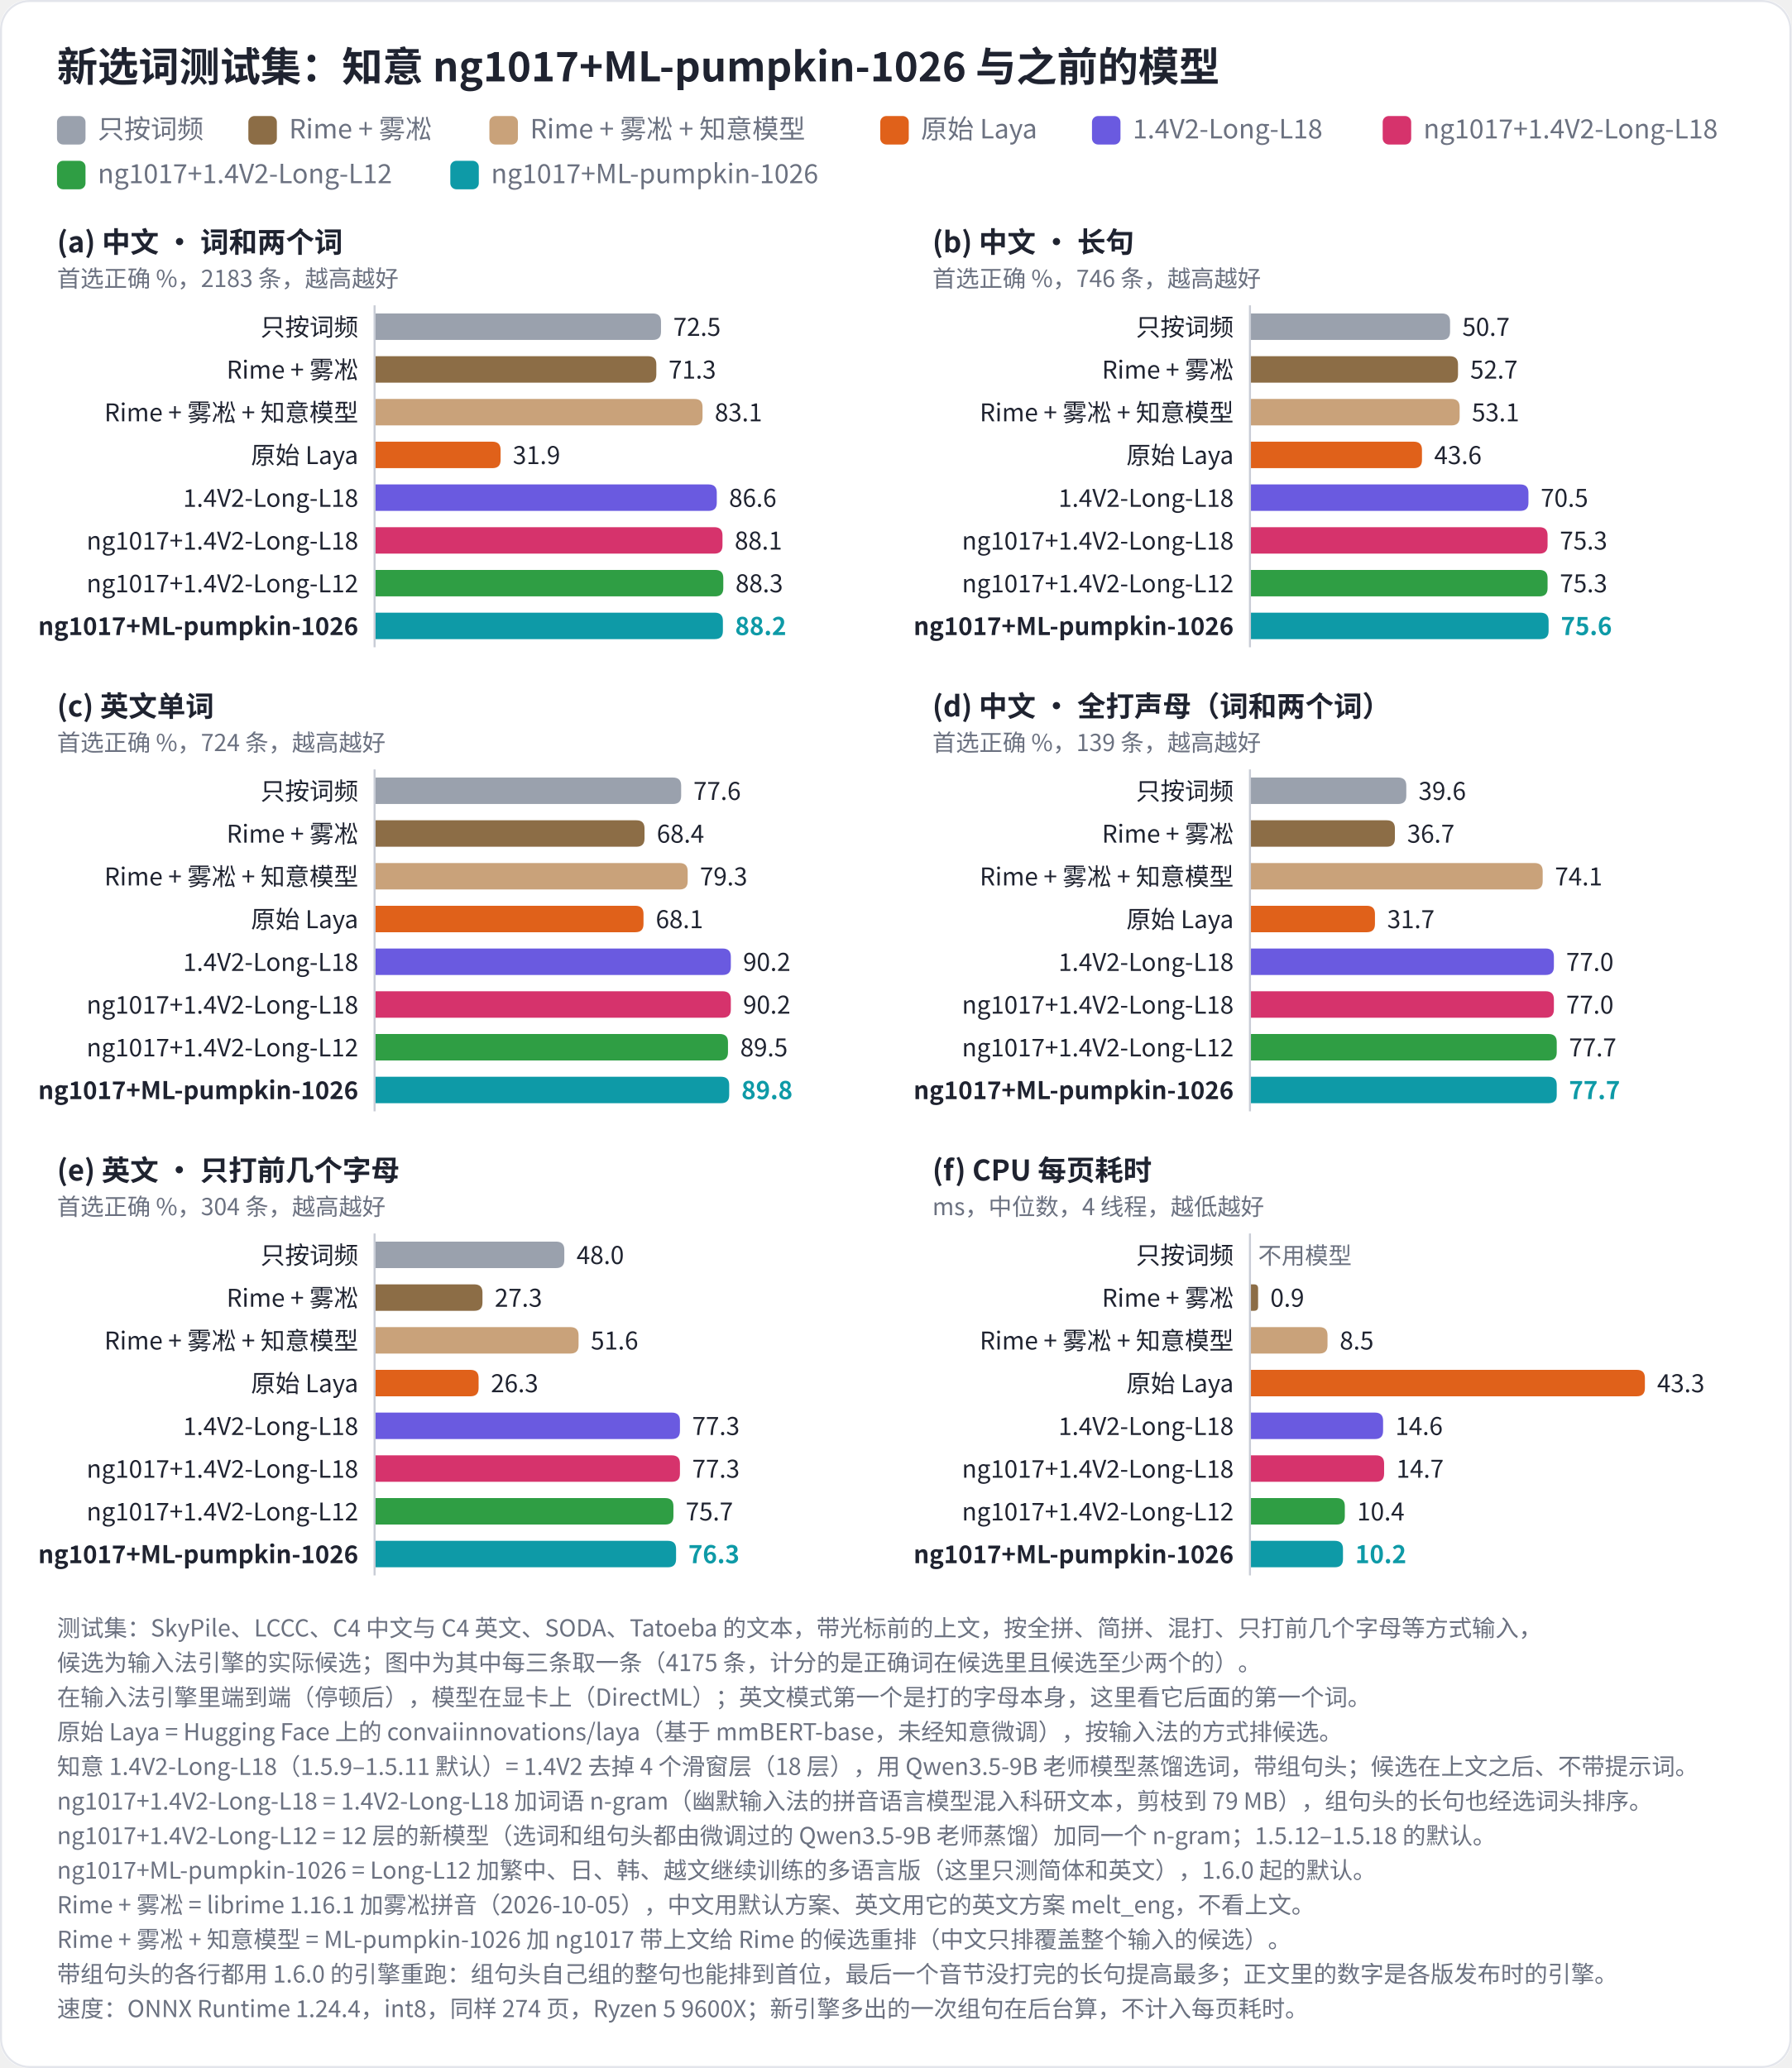
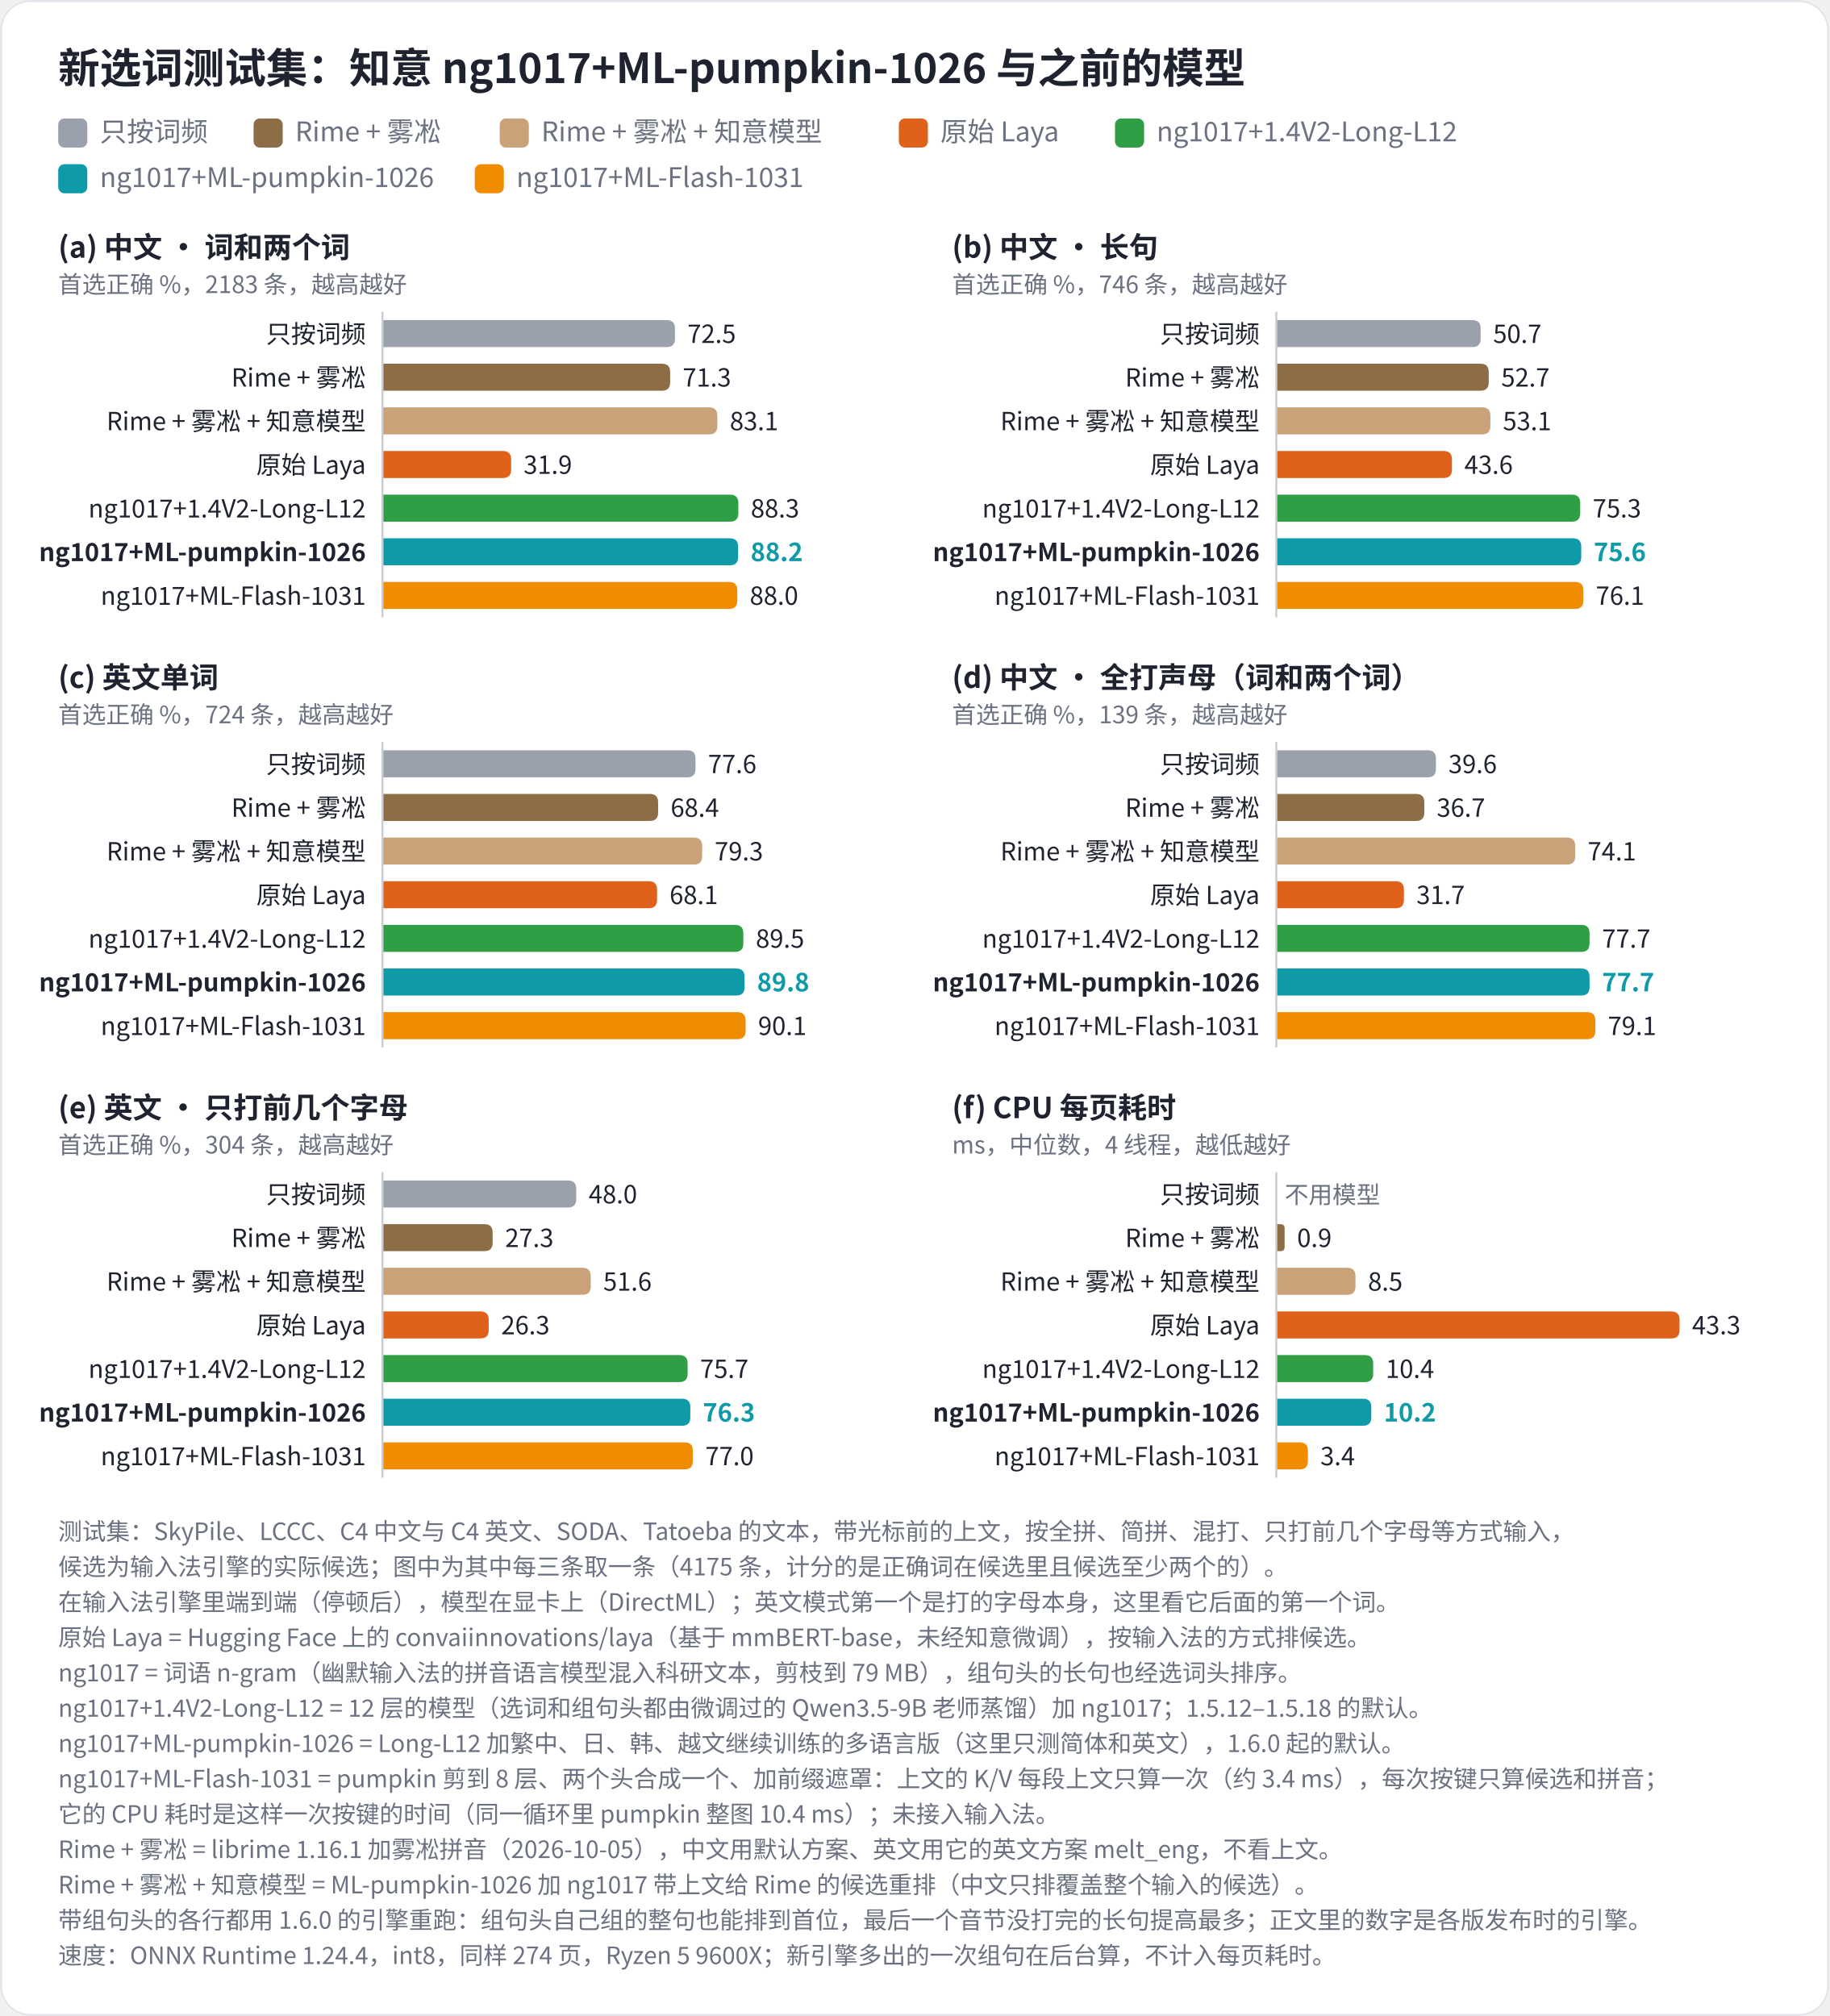
- <svg xmlns="http://www.w3.org/2000/svg" width="880" height="1016" viewBox="0 0 880 1016" font-family="'Microsoft YaHei','PingFang SC','Noto Sans CJK SC','Segoe UI',sans-serif">
-   <rect width="880" height="1016" rx="14" fill="#FFFFFF" />
-   <rect x="0.5" y="0.5" width="879" height="1015" rx="14" fill="none" stroke="#E3E5EB" />
+ <svg xmlns="http://www.w3.org/2000/svg" width="880" height="970" viewBox="0 0 880 970" font-family="'Microsoft YaHei','PingFang SC','Noto Sans CJK SC','Segoe UI',sans-serif">
+   <rect width="880" height="970" rx="14" fill="#FFFFFF" />
+   <rect x="0.5" y="0.5" width="879" height="969" rx="14" fill="none" stroke="#E3E5EB" />
  <text x="28" y="40" font-size="20" font-weight="700" fill="#1F2330">新选词测试集：知意 ng1017+ML-pumpkin-1026 与之前的模型</text>
  <rect x="28" y="57" width="14" height="14" rx="3" fill="#9AA1AD" />
  <text x="48" y="68" font-size="13" fill="#6B7180">只按词频</text>
  <rect x="122" y="57" width="14" height="14" rx="3" fill="#8C6D46" />
  <text x="142" y="68" font-size="13" fill="#6B7180">Rime + 雾凇</text>
  <rect x="240.4" y="57" width="14" height="14" rx="3" fill="#C9A27A" />
  <text x="260.4" y="68" font-size="13" fill="#6B7180">Rime + 雾凇 + 知意模型</text>
  <rect x="432.4" y="57" width="14" height="14" rx="3" fill="#E0611A" />
  <text x="452.4" y="68" font-size="13" fill="#6B7180">原始 Laya</text>
-   <rect x="536.4" y="57" width="14" height="14" rx="3" fill="#6A5AE0" />
-   <text x="556.4" y="68" font-size="13" fill="#6B7180">1.4V2-Long-L18</text>
-   <rect x="679.2" y="57" width="14" height="14" rx="3" fill="#D6336C" />
-   <text x="699.2" y="68" font-size="13" fill="#6B7180">ng1017+1.4V2-Long-L18</text>
-   <rect x="28" y="79" width="14" height="14" rx="3" fill="#2F9E44" />
-   <text x="48" y="90" font-size="13" fill="#6B7180">ng1017+1.4V2-Long-L12</text>
-   <rect x="221.2" y="79" width="14" height="14" rx="3" fill="#0E9AA7" />
-   <text x="241.2" y="90" font-size="13" fill="#6B7180">ng1017+ML-pumpkin-1026</text>
+   <rect x="536.4" y="57" width="14" height="14" rx="3" fill="#2F9E44" />
+   <text x="556.4" y="68" font-size="13" fill="#6B7180">ng1017+1.4V2-Long-L12</text>
+   <rect x="28" y="79" width="14" height="14" rx="3" fill="#0E9AA7" />
+   <text x="48" y="90" font-size="13" fill="#6B7180">ng1017+ML-pumpkin-1026</text>
+   <rect x="228.4" y="79" width="14" height="14" rx="3" fill="#F08C00" />
+   <text x="248.4" y="90" font-size="13" fill="#6B7180">ng1017+ML-Flash-1031</text>
  <text x="28" y="124" font-size="14" font-weight="700" fill="#1F2330">(a) 中文 · 词和两个词</text>
  <text x="28" y="141" font-size="11.5" fill="#6B7180">首选正确 %，2183 条，越高越好</text>
  <text x="176" y="165" font-size="12" text-anchor="end" font-weight="400" fill="#1F2330">只按词频</text>
  <path d="M184,154 H320.7 Q324.7,154 324.7,158.0 V163.0 Q324.7,167 320.7,167 H184 Z" fill="#9AA1AD" />
  <text x="330.7" y="165" font-size="12" font-weight="400" fill="#1F2330">72.5</text>
  <text x="176" y="186" font-size="12" text-anchor="end" font-weight="400" fill="#1F2330">Rime + 雾凇</text>
  <path d="M184,175 H318.4 Q322.4,175 322.4,179.0 V184.0 Q322.4,188 318.4,188 H184 Z" fill="#8C6D46" />
  <text x="328.4" y="186" font-size="12" font-weight="400" fill="#1F2330">71.3</text>
  <text x="176" y="207" font-size="12" text-anchor="end" font-weight="400" fill="#1F2330">Rime + 雾凇 + 知意模型</text>
  <path d="M184,196 H341.1 Q345.1,196 345.1,200.0 V205.0 Q345.1,209 341.1,209 H184 Z" fill="#C9A27A" />
  <text x="351.1" y="207" font-size="12" font-weight="400" fill="#1F2330">83.1</text>
  <text x="176" y="228" font-size="12" text-anchor="end" font-weight="400" fill="#1F2330">原始 Laya</text>
  <path d="M184,217 H241.9 Q245.9,217 245.9,221.0 V226.0 Q245.9,230 241.9,230 H184 Z" fill="#E0611A" />
  <text x="251.9" y="228" font-size="12" font-weight="400" fill="#1F2330">31.9</text>
-   <text x="176" y="249" font-size="12" text-anchor="end" font-weight="400" fill="#1F2330">1.4V2-Long-L18</text>
-   <path d="M184,238 H348.1 Q352.1,238 352.1,242.0 V247.0 Q352.1,251 348.1,251 H184 Z" fill="#6A5AE0" />
-   <text x="358.1" y="249" font-size="12" font-weight="400" fill="#1F2330">86.6</text>
-   <text x="176" y="270" font-size="12" text-anchor="end" font-weight="400" fill="#1F2330">ng1017+1.4V2-Long-L18</text>
-   <path d="M184,259 H350.9 Q354.9,259 354.9,263.0 V268.0 Q354.9,272 350.9,272 H184 Z" fill="#D6336C" />
-   <text x="360.9" y="270" font-size="12" font-weight="400" fill="#1F2330">88.1</text>
-   <text x="176" y="291" font-size="12" text-anchor="end" font-weight="400" fill="#1F2330">ng1017+1.4V2-Long-L12</text>
-   <path d="M184,280 H351.3 Q355.3,280 355.3,284.0 V289.0 Q355.3,293 351.3,293 H184 Z" fill="#2F9E44" />
-   <text x="361.3" y="291" font-size="12" font-weight="400" fill="#1F2330">88.3</text>
-   <text x="176" y="312" font-size="12" text-anchor="end" font-weight="700" fill="#1F2330">ng1017+ML-pumpkin-1026</text>
-   <path d="M184,301 H351.1 Q355.1,301 355.1,305.0 V310.0 Q355.1,314 351.1,314 H184 Z" fill="#0E9AA7" />
-   <text x="361.1" y="312" font-size="12" font-weight="700" fill="#0E9AA7">88.2</text>
-   <line x1="184" y1="150" x2="184" y2="318" stroke="#C9CDD6" />
+   <text x="176" y="249" font-size="12" text-anchor="end" font-weight="400" fill="#1F2330">ng1017+1.4V2-Long-L12</text>
+   <path d="M184,238 H351.2 Q355.2,238 355.2,242.0 V247.0 Q355.2,251 351.2,251 H184 Z" fill="#2F9E44" />
+   <text x="361.2" y="249" font-size="12" font-weight="400" fill="#1F2330">88.3</text>
+   <text x="176" y="270" font-size="12" text-anchor="end" font-weight="700" fill="#1F2330">ng1017+ML-pumpkin-1026</text>
+   <path d="M184,259 H351.1 Q355.1,259 355.1,263.0 V268.0 Q355.1,272 351.1,272 H184 Z" fill="#0E9AA7" />
+   <text x="361.1" y="270" font-size="12" font-weight="700" fill="#0E9AA7">88.2</text>
+   <text x="176" y="291" font-size="12" text-anchor="end" font-weight="400" fill="#1F2330">ng1017+ML-Flash-1031</text>
+   <path d="M184,280 H350.7 Q354.7,280 354.7,284.0 V289.0 Q354.7,293 350.7,293 H184 Z" fill="#F08C00" />
+   <text x="360.7" y="291" font-size="12" font-weight="400" fill="#1F2330">88.0</text>
+   <line x1="184" y1="150" x2="184" y2="297" stroke="#C9CDD6" />
  <text x="458" y="124" font-size="14" font-weight="700" fill="#1F2330">(b) 中文 · 长句</text>
  <text x="458" y="141" font-size="11.5" fill="#6B7180">首选正确 %，746 条，越高越好</text>
  <text x="606" y="165" font-size="12" text-anchor="end" font-weight="400" fill="#1F2330">只按词频</text>
  <path d="M614,154 H708.3 Q712.3,154 712.3,158.0 V163.0 Q712.3,167 708.3,167 H614 Z" fill="#9AA1AD" />
  <text x="718.3" y="165" font-size="12" font-weight="400" fill="#1F2330">50.7</text>
  <text x="606" y="186" font-size="12" text-anchor="end" font-weight="400" fill="#1F2330">Rime + 雾凇</text>
  <path d="M614,175 H712.2 Q716.2,175 716.2,179.0 V184.0 Q716.2,188 712.2,188 H614 Z" fill="#8C6D46" />
  <text x="722.2" y="186" font-size="12" font-weight="400" fill="#1F2330">52.7</text>
  <text x="606" y="207" font-size="12" text-anchor="end" font-weight="400" fill="#1F2330">Rime + 雾凇 + 知意模型</text>
  <path d="M614,196 H713.0 Q717.0,196 717.0,200.0 V205.0 Q717.0,209 713.0,209 H614 Z" fill="#C9A27A" />
  <text x="723.0" y="207" font-size="12" font-weight="400" fill="#1F2330">53.1</text>
  <text x="606" y="228" font-size="12" text-anchor="end" font-weight="400" fill="#1F2330">原始 Laya</text>
  <path d="M614,217 H694.5 Q698.5,217 698.5,221.0 V226.0 Q698.5,230 694.5,230 H614 Z" fill="#E0611A" />
  <text x="704.5" y="228" font-size="12" font-weight="400" fill="#1F2330">43.6</text>
-   <text x="606" y="249" font-size="12" text-anchor="end" font-weight="400" fill="#1F2330">1.4V2-Long-L18</text>
-   <path d="M614,238 H746.8 Q750.8,238 750.8,242.0 V247.0 Q750.8,251 746.8,251 H614 Z" fill="#6A5AE0" />
-   <text x="756.8" y="249" font-size="12" font-weight="400" fill="#1F2330">70.5</text>
-   <text x="606" y="270" font-size="12" text-anchor="end" font-weight="400" fill="#1F2330">ng1017+1.4V2-Long-L18</text>
-   <path d="M614,259 H756.2 Q760.2,259 760.2,263.0 V268.0 Q760.2,272 756.2,272 H614 Z" fill="#D6336C" />
-   <text x="766.2" y="270" font-size="12" font-weight="400" fill="#1F2330">75.3</text>
-   <text x="606" y="291" font-size="12" text-anchor="end" font-weight="400" fill="#1F2330">ng1017+1.4V2-Long-L12</text>
-   <path d="M614,280 H756.2 Q760.2,280 760.2,284.0 V289.0 Q760.2,293 756.2,293 H614 Z" fill="#2F9E44" />
-   <text x="766.2" y="291" font-size="12" font-weight="400" fill="#1F2330">75.3</text>
-   <text x="606" y="312" font-size="12" text-anchor="end" font-weight="700" fill="#1F2330">ng1017+ML-pumpkin-1026</text>
-   <path d="M614,301 H756.7 Q760.7,301 760.7,305.0 V310.0 Q760.7,314 756.7,314 H614 Z" fill="#0E9AA7" />
-   <text x="766.7" y="312" font-size="12" font-weight="700" fill="#0E9AA7">75.6</text>
-   <line x1="614" y1="150" x2="614" y2="318" stroke="#C9CDD6" />
-   <text x="28" y="352" font-size="14" font-weight="700" fill="#1F2330">(c) 英文单词</text>
-   <text x="28" y="369" font-size="11.5" fill="#6B7180">首选正确 %，724 条，越高越好</text>
-   <text x="176" y="393" font-size="12" text-anchor="end" font-weight="400" fill="#1F2330">只按词频</text>
-   <path d="M184,382 H330.6 Q334.6,382 334.6,386.0 V391.0 Q334.6,395 330.6,395 H184 Z" fill="#9AA1AD" />
-   <text x="340.6" y="393" font-size="12" font-weight="400" fill="#1F2330">77.6</text>
-   <text x="176" y="414" font-size="12" text-anchor="end" font-weight="400" fill="#1F2330">Rime + 雾凇</text>
-   <path d="M184,403 H312.6 Q316.6,403 316.6,407.0 V412.0 Q316.6,416 312.6,416 H184 Z" fill="#8C6D46" />
-   <text x="322.6" y="414" font-size="12" font-weight="400" fill="#1F2330">68.4</text>
-   <text x="176" y="435" font-size="12" text-anchor="end" font-weight="400" fill="#1F2330">Rime + 雾凇 + 知意模型</text>
-   <path d="M184,424 H333.8 Q337.8,424 337.8,428.0 V433.0 Q337.8,437 333.8,437 H184 Z" fill="#C9A27A" />
-   <text x="343.8" y="435" font-size="12" font-weight="400" fill="#1F2330">79.3</text>
-   <text x="176" y="456" font-size="12" text-anchor="end" font-weight="400" fill="#1F2330">原始 Laya</text>
-   <path d="M184,445 H312.1 Q316.1,445 316.1,449.0 V454.0 Q316.1,458 312.1,458 H184 Z" fill="#E0611A" />
-   <text x="322.1" y="456" font-size="12" font-weight="400" fill="#1F2330">68.1</text>
-   <text x="176" y="477" font-size="12" text-anchor="end" font-weight="400" fill="#1F2330">1.4V2-Long-L18</text>
-   <path d="M184,466 H355.0 Q359.0,466 359.0,470.0 V475.0 Q359.0,479 355.0,479 H184 Z" fill="#6A5AE0" />
-   <text x="365.0" y="477" font-size="12" font-weight="400" fill="#1F2330">90.2</text>
-   <text x="176" y="498" font-size="12" text-anchor="end" font-weight="400" fill="#1F2330">ng1017+1.4V2-Long-L18</text>
-   <path d="M184,487 H355.0 Q359.0,487 359.0,491.0 V496.0 Q359.0,500 355.0,500 H184 Z" fill="#D6336C" />
-   <text x="365.0" y="498" font-size="12" font-weight="400" fill="#1F2330">90.2</text>
-   <text x="176" y="519" font-size="12" text-anchor="end" font-weight="400" fill="#1F2330">ng1017+1.4V2-Long-L12</text>
-   <path d="M184,508 H353.6 Q357.6,508 357.6,512.0 V517.0 Q357.6,521 353.6,521 H184 Z" fill="#2F9E44" />
-   <text x="363.6" y="519" font-size="12" font-weight="400" fill="#1F2330">89.5</text>
-   <text x="176" y="540" font-size="12" text-anchor="end" font-weight="700" fill="#1F2330">ng1017+ML-pumpkin-1026</text>
-   <path d="M184,529 H354.2 Q358.2,529 358.2,533.0 V538.0 Q358.2,542 354.2,542 H184 Z" fill="#0E9AA7" />
-   <text x="364.2" y="540" font-size="12" font-weight="700" fill="#0E9AA7">89.8</text>
-   <line x1="184" y1="378" x2="184" y2="546" stroke="#C9CDD6" />
-   <text x="458" y="352" font-size="14" font-weight="700" fill="#1F2330">(d) 中文 · 全打声母（词和两个词）</text>
-   <text x="458" y="369" font-size="11.5" fill="#6B7180">首选正确 %，139 条，越高越好</text>
-   <text x="606" y="393" font-size="12" text-anchor="end" font-weight="400" fill="#1F2330">只按词频</text>
-   <path d="M614,382 H686.8 Q690.8,382 690.8,386.0 V391.0 Q690.8,395 686.8,395 H614 Z" fill="#9AA1AD" />
-   <text x="696.8" y="393" font-size="12" font-weight="400" fill="#1F2330">39.6</text>
-   <text x="606" y="414" font-size="12" text-anchor="end" font-weight="400" fill="#1F2330">Rime + 雾凇</text>
-   <path d="M614,403 H681.2 Q685.2,403 685.2,407.0 V412.0 Q685.2,416 681.2,416 H614 Z" fill="#8C6D46" />
-   <text x="691.2" y="414" font-size="12" font-weight="400" fill="#1F2330">36.7</text>
-   <text x="606" y="435" font-size="12" text-anchor="end" font-weight="400" fill="#1F2330">Rime + 雾凇 + 知意模型</text>
-   <path d="M614,424 H753.8 Q757.8,424 757.8,428.0 V433.0 Q757.8,437 753.8,437 H614 Z" fill="#C9A27A" />
-   <text x="763.8" y="435" font-size="12" font-weight="400" fill="#1F2330">74.1</text>
-   <text x="606" y="456" font-size="12" text-anchor="end" font-weight="400" fill="#1F2330">原始 Laya</text>
-   <path d="M614,445 H671.4 Q675.4,445 675.4,449.0 V454.0 Q675.4,458 671.4,458 H614 Z" fill="#E0611A" />
-   <text x="681.4" y="456" font-size="12" font-weight="400" fill="#1F2330">31.7</text>
-   <text x="606" y="477" font-size="12" text-anchor="end" font-weight="400" fill="#1F2330">1.4V2-Long-L18</text>
-   <path d="M614,466 H759.3 Q763.3,466 763.3,470.0 V475.0 Q763.3,479 759.3,479 H614 Z" fill="#6A5AE0" />
-   <text x="769.3" y="477" font-size="12" font-weight="400" fill="#1F2330">77.0</text>
-   <text x="606" y="498" font-size="12" text-anchor="end" font-weight="400" fill="#1F2330">ng1017+1.4V2-Long-L18</text>
-   <path d="M614,487 H759.3 Q763.3,487 763.3,491.0 V496.0 Q763.3,500 759.3,500 H614 Z" fill="#D6336C" />
-   <text x="769.3" y="498" font-size="12" font-weight="400" fill="#1F2330">77.0</text>
-   <text x="606" y="519" font-size="12" text-anchor="end" font-weight="400" fill="#1F2330">ng1017+1.4V2-Long-L12</text>
-   <path d="M614,508 H760.7 Q764.7,508 764.7,512.0 V517.0 Q764.7,521 760.7,521 H614 Z" fill="#2F9E44" />
-   <text x="770.7" y="519" font-size="12" font-weight="400" fill="#1F2330">77.7</text>
-   <text x="606" y="540" font-size="12" text-anchor="end" font-weight="700" fill="#1F2330">ng1017+ML-pumpkin-1026</text>
-   <path d="M614,529 H760.7 Q764.7,529 764.7,533.0 V538.0 Q764.7,542 760.7,542 H614 Z" fill="#0E9AA7" />
-   <text x="770.7" y="540" font-size="12" font-weight="700" fill="#0E9AA7">77.7</text>
-   <line x1="614" y1="378" x2="614" y2="546" stroke="#C9CDD6" />
-   <text x="28" y="580" font-size="14" font-weight="700" fill="#1F2330">(e) 英文 · 只打前几个字母</text>
-   <text x="28" y="597" font-size="11.5" fill="#6B7180">首选正确 %，304 条，越高越好</text>
-   <text x="176" y="621" font-size="12" text-anchor="end" font-weight="400" fill="#1F2330">只按词频</text>
-   <path d="M184,610 H273.2 Q277.2,610 277.2,614.0 V619.0 Q277.2,623 273.2,623 H184 Z" fill="#9AA1AD" />
-   <text x="283.2" y="621" font-size="12" font-weight="400" fill="#1F2330">48.0</text>
-   <text x="176" y="642" font-size="12" text-anchor="end" font-weight="400" fill="#1F2330">Rime + 雾凇</text>
-   <path d="M184,631 H233.0 Q237.0,631 237.0,635.0 V640.0 Q237.0,644 233.0,644 H184 Z" fill="#8C6D46" />
-   <text x="243.0" y="642" font-size="12" font-weight="400" fill="#1F2330">27.3</text>
-   <text x="176" y="663" font-size="12" text-anchor="end" font-weight="400" fill="#1F2330">Rime + 雾凇 + 知意模型</text>
-   <path d="M184,652 H280.2 Q284.2,652 284.2,656.0 V661.0 Q284.2,665 280.2,665 H184 Z" fill="#C9A27A" />
-   <text x="290.2" y="663" font-size="12" font-weight="400" fill="#1F2330">51.6</text>
-   <text x="176" y="684" font-size="12" text-anchor="end" font-weight="400" fill="#1F2330">原始 Laya</text>
-   <path d="M184,673 H231.1 Q235.1,673 235.1,677.0 V682.0 Q235.1,686 231.1,686 H184 Z" fill="#E0611A" />
-   <text x="241.1" y="684" font-size="12" font-weight="400" fill="#1F2330">26.3</text>
-   <text x="176" y="705" font-size="12" text-anchor="end" font-weight="400" fill="#1F2330">1.4V2-Long-L18</text>
-   <path d="M184,694 H330.0 Q334.0,694 334.0,698.0 V703.0 Q334.0,707 330.0,707 H184 Z" fill="#6A5AE0" />
-   <text x="340.0" y="705" font-size="12" font-weight="400" fill="#1F2330">77.3</text>
-   <text x="176" y="726" font-size="12" text-anchor="end" font-weight="400" fill="#1F2330">ng1017+1.4V2-Long-L18</text>
-   <path d="M184,715 H330.0 Q334.0,715 334.0,719.0 V724.0 Q334.0,728 330.0,728 H184 Z" fill="#D6336C" />
-   <text x="340.0" y="726" font-size="12" font-weight="400" fill="#1F2330">77.3</text>
-   <text x="176" y="747" font-size="12" text-anchor="end" font-weight="400" fill="#1F2330">ng1017+1.4V2-Long-L12</text>
-   <path d="M184,736 H326.8 Q330.8,736 330.8,740.0 V745.0 Q330.8,749 326.8,749 H184 Z" fill="#2F9E44" />
-   <text x="336.8" y="747" font-size="12" font-weight="400" fill="#1F2330">75.7</text>
-   <text x="176" y="768" font-size="12" text-anchor="end" font-weight="700" fill="#1F2330">ng1017+ML-pumpkin-1026</text>
-   <path d="M184,757 H328.1 Q332.1,757 332.1,761.0 V766.0 Q332.1,770 328.1,770 H184 Z" fill="#0E9AA7" />
-   <text x="338.1" y="768" font-size="12" font-weight="700" fill="#0E9AA7">76.3</text>
-   <line x1="184" y1="606" x2="184" y2="774" stroke="#C9CDD6" />
-   <text x="458" y="580" font-size="14" font-weight="700" fill="#1F2330">(f) CPU 每页耗时</text>
-   <text x="458" y="597" font-size="11.5" fill="#6B7180">ms，中位数，4 线程，越低越好</text>
-   <text x="606" y="621" font-size="12" text-anchor="end" font-weight="400" fill="#1F2330">只按词频</text>
-   <text x="618" y="621" font-size="11.5" fill="#6B7180">不用模型</text>
-   <text x="606" y="642" font-size="12" text-anchor="end" font-weight="400" fill="#1F2330">Rime + 雾凇</text>
-   <path d="M614,631 H616.0 Q618.0,631 618.0,633.0 V642.0 Q618.0,644 616.0,644 H614 Z" fill="#8C6D46" />
-   <text x="624.0" y="642" font-size="12" font-weight="400" fill="#1F2330">0.9</text>
-   <text x="606" y="663" font-size="12" text-anchor="end" font-weight="400" fill="#1F2330">Rime + 雾凇 + 知意模型</text>
-   <path d="M614,652 H648.1 Q652.1,652 652.1,656.0 V661.0 Q652.1,665 648.1,665 H614 Z" fill="#C9A27A" />
-   <text x="658.1" y="663" font-size="12" font-weight="400" fill="#1F2330">8.5</text>
-   <text x="606" y="684" font-size="12" text-anchor="end" font-weight="400" fill="#1F2330">原始 Laya</text>
-   <path d="M614,673 H804.0 Q808.0,673 808.0,677.0 V682.0 Q808.0,686 804.0,686 H614 Z" fill="#E0611A" />
-   <text x="814.0" y="684" font-size="12" font-weight="400" fill="#1F2330">43.3</text>
-   <text x="606" y="705" font-size="12" text-anchor="end" font-weight="400" fill="#1F2330">1.4V2-Long-L18</text>
-   <path d="M614,694 H675.4 Q679.4,694 679.4,698.0 V703.0 Q679.4,707 675.4,707 H614 Z" fill="#6A5AE0" />
-   <text x="685.4" y="705" font-size="12" font-weight="400" fill="#1F2330">14.6</text>
-   <text x="606" y="726" font-size="12" text-anchor="end" font-weight="400" fill="#1F2330">ng1017+1.4V2-Long-L18</text>
-   <path d="M614,715 H675.9 Q679.9,715 679.9,719.0 V724.0 Q679.9,728 675.9,728 H614 Z" fill="#D6336C" />
-   <text x="685.9" y="726" font-size="12" font-weight="400" fill="#1F2330">14.7</text>
-   <text x="606" y="747" font-size="12" text-anchor="end" font-weight="400" fill="#1F2330">ng1017+1.4V2-Long-L12</text>
-   <path d="M614,736 H656.6 Q660.6,736 660.6,740.0 V745.0 Q660.6,749 656.6,749 H614 Z" fill="#2F9E44" />
-   <text x="666.6" y="747" font-size="12" font-weight="400" fill="#1F2330">10.4</text>
-   <text x="606" y="768" font-size="12" text-anchor="end" font-weight="700" fill="#1F2330">ng1017+ML-pumpkin-1026</text>
-   <path d="M614,757 H655.7 Q659.7,757 659.7,761.0 V766.0 Q659.7,770 655.7,770 H614 Z" fill="#0E9AA7" />
-   <text x="665.7" y="768" font-size="12" font-weight="700" fill="#0E9AA7">10.2</text>
-   <line x1="614" y1="606" x2="614" y2="774" stroke="#C9CDD6" />
-   <text x="28" y="804" font-size="11.5" fill="#6B7180">测试集：SkyPile、LCCC、C4 中文与 C4 英文、SODA、Tatoeba 的文本，带光标前的上文，按全拼、简拼、混打、只打前几个字母等方式输入，</text>
-   <text x="28" y="821" font-size="11.5" fill="#6B7180">候选为输入法引擎的实际候选；图中为其中每三条取一条（4175 条，计分的是正确词在候选里且候选至少两个的）。</text>
-   <text x="28" y="838" font-size="11.5" fill="#6B7180">在输入法引擎里端到端（停顿后），模型在显卡上（DirectML）；英文模式第一个是打的字母本身，这里看它后面的第一个词。</text>
-   <text x="28" y="855" font-size="11.5" fill="#6B7180">原始 Laya = Hugging Face 上的 convaiinnovations/laya（基于 mmBERT-base，未经知意微调），按输入法的方式排候选。</text>
-   <text x="28" y="872" font-size="11.5" fill="#6B7180">知意 1.4V2-Long-L18（1.5.9–1.5.11 默认）= 1.4V2 去掉 4 个滑窗层（18 层），用 Qwen3.5-9B 老师模型蒸馏选词，带组句头；候选在上文之后、不带提示词。</text>
-   <text x="28" y="889" font-size="11.5" fill="#6B7180">ng1017+1.4V2-Long-L18 = 1.4V2-Long-L18 加词语 n-gram（幽默输入法的拼音语言模型混入科研文本，剪枝到 79 MB），组句头的长句也经选词头排序。</text>
-   <text x="28" y="906" font-size="11.5" fill="#6B7180">ng1017+1.4V2-Long-L12 = 12 层的新模型（选词和组句头都由微调过的 Qwen3.5-9B 老师蒸馏）加同一个 n-gram；1.5.12–1.5.18 的默认。</text>
-   <text x="28" y="923" font-size="11.5" fill="#6B7180">ng1017+ML-pumpkin-1026 = Long-L12 加繁中、日、韩、越文继续训练的多语言版（这里只测简体和英文），1.6.0 起的默认。</text>
-   <text x="28" y="940" font-size="11.5" fill="#6B7180">Rime + 雾凇 = librime 1.16.1 加雾凇拼音（2026-10-05），中文用默认方案、英文用它的英文方案 melt_eng，不看上文。</text>
-   <text x="28" y="957" font-size="11.5" fill="#6B7180">Rime + 雾凇 + 知意模型 = ML-pumpkin-1026 加 ng1017 带上文给 Rime 的候选重排（中文只排覆盖整个输入的候选）。</text>
-   <text x="28" y="974" font-size="11.5" fill="#6B7180">带组句头的各行都用 1.6.0 的引擎重跑：组句头自己组的整句也能排到首位，最后一个音节没打完的长句提高最多；正文里的数字是各版发布时的引擎。</text>
-   <text x="28" y="991" font-size="11.5" fill="#6B7180">速度：ONNX Runtime 1.24.4，int8，同样 274 页，Ryzen 5 9600X；新引擎多出的一次组句在后台算，不计入每页耗时。</text>
+   <text x="606" y="249" font-size="12" text-anchor="end" font-weight="400" fill="#1F2330">ng1017+1.4V2-Long-L12</text>
+   <path d="M614,238 H756.2 Q760.2,238 760.2,242.0 V247.0 Q760.2,251 756.2,251 H614 Z" fill="#2F9E44" />
+   <text x="766.2" y="249" font-size="12" font-weight="400" fill="#1F2330">75.3</text>
+   <text x="606" y="270" font-size="12" text-anchor="end" font-weight="700" fill="#1F2330">ng1017+ML-pumpkin-1026</text>
+   <path d="M614,259 H756.7 Q760.7,259 760.7,263.0 V268.0 Q760.7,272 756.7,272 H614 Z" fill="#0E9AA7" />
+   <text x="766.7" y="270" font-size="12" font-weight="700" fill="#0E9AA7">75.6</text>
+   <text x="606" y="291" font-size="12" text-anchor="end" font-weight="400" fill="#1F2330">ng1017+ML-Flash-1031</text>
+   <path d="M614,280 H757.7 Q761.7,280 761.7,284.0 V289.0 Q761.7,293 757.7,293 H614 Z" fill="#F08C00" />
+   <text x="767.7" y="291" font-size="12" font-weight="400" fill="#1F2330">76.1</text>
+   <line x1="614" y1="150" x2="614" y2="297" stroke="#C9CDD6" />
+   <text x="28" y="331" font-size="14" font-weight="700" fill="#1F2330">(c) 英文单词</text>
+   <text x="28" y="348" font-size="11.5" fill="#6B7180">首选正确 %，724 条，越高越好</text>
+   <text x="176" y="372" font-size="12" text-anchor="end" font-weight="400" fill="#1F2330">只按词频</text>
+   <path d="M184,361 H330.6 Q334.6,361 334.6,365.0 V370.0 Q334.6,374 330.6,374 H184 Z" fill="#9AA1AD" />
+   <text x="340.6" y="372" font-size="12" font-weight="400" fill="#1F2330">77.6</text>
+   <text x="176" y="393" font-size="12" text-anchor="end" font-weight="400" fill="#1F2330">Rime + 雾凇</text>
+   <path d="M184,382 H312.6 Q316.6,382 316.6,386.0 V391.0 Q316.6,395 312.6,395 H184 Z" fill="#8C6D46" />
+   <text x="322.6" y="393" font-size="12" font-weight="400" fill="#1F2330">68.4</text>
+   <text x="176" y="414" font-size="12" text-anchor="end" font-weight="400" fill="#1F2330">Rime + 雾凇 + 知意模型</text>
+   <path d="M184,403 H333.8 Q337.8,403 337.8,407.0 V412.0 Q337.8,416 333.8,416 H184 Z" fill="#C9A27A" />
+   <text x="343.8" y="414" font-size="12" font-weight="400" fill="#1F2330">79.3</text>
+   <text x="176" y="435" font-size="12" text-anchor="end" font-weight="400" fill="#1F2330">原始 Laya</text>
+   <path d="M184,424 H312.1 Q316.1,424 316.1,428.0 V433.0 Q316.1,437 312.1,437 H184 Z" fill="#E0611A" />
+   <text x="322.1" y="435" font-size="12" font-weight="400" fill="#1F2330">68.1</text>
+   <text x="176" y="456" font-size="12" text-anchor="end" font-weight="400" fill="#1F2330">ng1017+1.4V2-Long-L12</text>
+   <path d="M184,445 H353.6 Q357.6,445 357.6,449.0 V454.0 Q357.6,458 353.6,458 H184 Z" fill="#2F9E44" />
+   <text x="363.6" y="456" font-size="12" font-weight="400" fill="#1F2330">89.5</text>
+   <text x="176" y="477" font-size="12" text-anchor="end" font-weight="700" fill="#1F2330">ng1017+ML-pumpkin-1026</text>
+   <path d="M184,466 H354.2 Q358.2,466 358.2,470.0 V475.0 Q358.2,479 354.2,479 H184 Z" fill="#0E9AA7" />
+   <text x="364.2" y="477" font-size="12" font-weight="700" fill="#0E9AA7">89.8</text>
+   <text x="176" y="498" font-size="12" text-anchor="end" font-weight="400" fill="#1F2330">ng1017+ML-Flash-1031</text>
+   <path d="M184,487 H354.7 Q358.7,487 358.7,491.0 V496.0 Q358.7,500 354.7,500 H184 Z" fill="#F08C00" />
+   <text x="364.7" y="498" font-size="12" font-weight="400" fill="#1F2330">90.1</text>
+   <line x1="184" y1="357" x2="184" y2="504" stroke="#C9CDD6" />
+   <text x="458" y="331" font-size="14" font-weight="700" fill="#1F2330">(d) 中文 · 全打声母（词和两个词）</text>
+   <text x="458" y="348" font-size="11.5" fill="#6B7180">首选正确 %，139 条，越高越好</text>
+   <text x="606" y="372" font-size="12" text-anchor="end" font-weight="400" fill="#1F2330">只按词频</text>
+   <path d="M614,361 H686.8 Q690.8,361 690.8,365.0 V370.0 Q690.8,374 686.8,374 H614 Z" fill="#9AA1AD" />
+   <text x="696.8" y="372" font-size="12" font-weight="400" fill="#1F2330">39.6</text>
+   <text x="606" y="393" font-size="12" text-anchor="end" font-weight="400" fill="#1F2330">Rime + 雾凇</text>
+   <path d="M614,382 H681.2 Q685.2,382 685.2,386.0 V391.0 Q685.2,395 681.2,395 H614 Z" fill="#8C6D46" />
+   <text x="691.2" y="393" font-size="12" font-weight="400" fill="#1F2330">36.7</text>
+   <text x="606" y="414" font-size="12" text-anchor="end" font-weight="400" fill="#1F2330">Rime + 雾凇 + 知意模型</text>
+   <path d="M614,403 H753.8 Q757.8,403 757.8,407.0 V412.0 Q757.8,416 753.8,416 H614 Z" fill="#C9A27A" />
+   <text x="763.8" y="414" font-size="12" font-weight="400" fill="#1F2330">74.1</text>
+   <text x="606" y="435" font-size="12" text-anchor="end" font-weight="400" fill="#1F2330">原始 Laya</text>
+   <path d="M614,424 H671.4 Q675.4,424 675.4,428.0 V433.0 Q675.4,437 671.4,437 H614 Z" fill="#E0611A" />
+   <text x="681.4" y="435" font-size="12" font-weight="400" fill="#1F2330">31.7</text>
+   <text x="606" y="456" font-size="12" text-anchor="end" font-weight="400" fill="#1F2330">ng1017+1.4V2-Long-L12</text>
+   <path d="M614,445 H760.7 Q764.7,445 764.7,449.0 V454.0 Q764.7,458 760.7,458 H614 Z" fill="#2F9E44" />
+   <text x="770.7" y="456" font-size="12" font-weight="400" fill="#1F2330">77.7</text>
+   <text x="606" y="477" font-size="12" text-anchor="end" font-weight="700" fill="#1F2330">ng1017+ML-pumpkin-1026</text>
+   <path d="M614,466 H760.7 Q764.7,466 764.7,470.0 V475.0 Q764.7,479 760.7,479 H614 Z" fill="#0E9AA7" />
+   <text x="770.7" y="477" font-size="12" font-weight="700" fill="#0E9AA7">77.7</text>
+   <text x="606" y="498" font-size="12" text-anchor="end" font-weight="400" fill="#1F2330">ng1017+ML-Flash-1031</text>
+   <path d="M614,487 H763.5 Q767.5,487 767.5,491.0 V496.0 Q767.5,500 763.5,500 H614 Z" fill="#F08C00" />
+   <text x="773.5" y="498" font-size="12" font-weight="400" fill="#1F2330">79.1</text>
+   <line x1="614" y1="357" x2="614" y2="504" stroke="#C9CDD6" />
+   <text x="28" y="538" font-size="14" font-weight="700" fill="#1F2330">(e) 英文 · 只打前几个字母</text>
+   <text x="28" y="555" font-size="11.5" fill="#6B7180">首选正确 %，304 条，越高越好</text>
+   <text x="176" y="579" font-size="12" text-anchor="end" font-weight="400" fill="#1F2330">只按词频</text>
+   <path d="M184,568 H273.2 Q277.2,568 277.2,572.0 V577.0 Q277.2,581 273.2,581 H184 Z" fill="#9AA1AD" />
+   <text x="283.2" y="579" font-size="12" font-weight="400" fill="#1F2330">48.0</text>
+   <text x="176" y="600" font-size="12" text-anchor="end" font-weight="400" fill="#1F2330">Rime + 雾凇</text>
+   <path d="M184,589 H233.0 Q237.0,589 237.0,593.0 V598.0 Q237.0,602 233.0,602 H184 Z" fill="#8C6D46" />
+   <text x="243.0" y="600" font-size="12" font-weight="400" fill="#1F2330">27.3</text>
+   <text x="176" y="621" font-size="12" text-anchor="end" font-weight="400" fill="#1F2330">Rime + 雾凇 + 知意模型</text>
+   <path d="M184,610 H280.2 Q284.2,610 284.2,614.0 V619.0 Q284.2,623 280.2,623 H184 Z" fill="#C9A27A" />
+   <text x="290.2" y="621" font-size="12" font-weight="400" fill="#1F2330">51.6</text>
+   <text x="176" y="642" font-size="12" text-anchor="end" font-weight="400" fill="#1F2330">原始 Laya</text>
+   <path d="M184,631 H231.1 Q235.1,631 235.1,635.0 V640.0 Q235.1,644 231.1,644 H184 Z" fill="#E0611A" />
+   <text x="241.1" y="642" font-size="12" font-weight="400" fill="#1F2330">26.3</text>
+   <text x="176" y="663" font-size="12" text-anchor="end" font-weight="400" fill="#1F2330">ng1017+1.4V2-Long-L12</text>
+   <path d="M184,652 H326.8 Q330.8,652 330.8,656.0 V661.0 Q330.8,665 326.8,665 H184 Z" fill="#2F9E44" />
+   <text x="336.8" y="663" font-size="12" font-weight="400" fill="#1F2330">75.7</text>
+   <text x="176" y="684" font-size="12" text-anchor="end" font-weight="700" fill="#1F2330">ng1017+ML-pumpkin-1026</text>
+   <path d="M184,673 H328.1 Q332.1,673 332.1,677.0 V682.0 Q332.1,686 328.1,686 H184 Z" fill="#0E9AA7" />
+   <text x="338.1" y="684" font-size="12" font-weight="700" fill="#0E9AA7">76.3</text>
+   <text x="176" y="705" font-size="12" text-anchor="end" font-weight="400" fill="#1F2330">ng1017+ML-Flash-1031</text>
+   <path d="M184,694 H329.3 Q333.3,694 333.3,698.0 V703.0 Q333.3,707 329.3,707 H184 Z" fill="#F08C00" />
+   <text x="339.3" y="705" font-size="12" font-weight="400" fill="#1F2330">77.0</text>
+   <line x1="184" y1="564" x2="184" y2="711" stroke="#C9CDD6" />
+   <text x="458" y="538" font-size="14" font-weight="700" fill="#1F2330">(f) CPU 每页耗时</text>
+   <text x="458" y="555" font-size="11.5" fill="#6B7180">ms，中位数，4 线程，越低越好</text>
+   <text x="606" y="579" font-size="12" text-anchor="end" font-weight="400" fill="#1F2330">只按词频</text>
+   <text x="618" y="579" font-size="11.5" fill="#6B7180">不用模型</text>
+   <text x="606" y="600" font-size="12" text-anchor="end" font-weight="400" fill="#1F2330">Rime + 雾凇</text>
+   <path d="M614,589 H616.0 Q618.0,589 618.0,591.0 V600.0 Q618.0,602 616.0,602 H614 Z" fill="#8C6D46" />
+   <text x="624.0" y="600" font-size="12" font-weight="400" fill="#1F2330">0.9</text>
+   <text x="606" y="621" font-size="12" text-anchor="end" font-weight="400" fill="#1F2330">Rime + 雾凇 + 知意模型</text>
+   <path d="M614,610 H648.1 Q652.1,610 652.1,614.0 V619.0 Q652.1,623 648.1,623 H614 Z" fill="#C9A27A" />
+   <text x="658.1" y="621" font-size="12" font-weight="400" fill="#1F2330">8.5</text>
+   <text x="606" y="642" font-size="12" text-anchor="end" font-weight="400" fill="#1F2330">原始 Laya</text>
+   <path d="M614,631 H804.0 Q808.0,631 808.0,635.0 V640.0 Q808.0,644 804.0,644 H614 Z" fill="#E0611A" />
+   <text x="814.0" y="642" font-size="12" font-weight="400" fill="#1F2330">43.3</text>
+   <text x="606" y="663" font-size="12" text-anchor="end" font-weight="400" fill="#1F2330">ng1017+1.4V2-Long-L12</text>
+   <path d="M614,652 H656.6 Q660.6,652 660.6,656.0 V661.0 Q660.6,665 656.6,665 H614 Z" fill="#2F9E44" />
+   <text x="666.6" y="663" font-size="12" font-weight="400" fill="#1F2330">10.4</text>
+   <text x="606" y="684" font-size="12" text-anchor="end" font-weight="700" fill="#1F2330">ng1017+ML-pumpkin-1026</text>
+   <path d="M614,673 H655.7 Q659.7,673 659.7,677.0 V682.0 Q659.7,686 655.7,686 H614 Z" fill="#0E9AA7" />
+   <text x="665.7" y="684" font-size="12" font-weight="700" fill="#0E9AA7">10.2</text>
+   <text x="606" y="705" font-size="12" text-anchor="end" font-weight="400" fill="#1F2330">ng1017+ML-Flash-1031</text>
+   <path d="M614,694 H625.2 Q629.2,694 629.2,698.0 V703.0 Q629.2,707 625.2,707 H614 Z" fill="#F08C00" />
+   <text x="635.2" y="705" font-size="12" font-weight="400" fill="#1F2330">3.4</text>
+   <line x1="614" y1="564" x2="614" y2="711" stroke="#C9CDD6" />
+   <text x="28" y="741" font-size="11.5" fill="#6B7180">测试集：SkyPile、LCCC、C4 中文与 C4 英文、SODA、Tatoeba 的文本，带光标前的上文，按全拼、简拼、混打、只打前几个字母等方式输入，</text>
+   <text x="28" y="758" font-size="11.5" fill="#6B7180">候选为输入法引擎的实际候选；图中为其中每三条取一条（4175 条，计分的是正确词在候选里且候选至少两个的）。</text>
+   <text x="28" y="775" font-size="11.5" fill="#6B7180">在输入法引擎里端到端（停顿后），模型在显卡上（DirectML）；英文模式第一个是打的字母本身，这里看它后面的第一个词。</text>
+   <text x="28" y="792" font-size="11.5" fill="#6B7180">原始 Laya = Hugging Face 上的 convaiinnovations/laya（基于 mmBERT-base，未经知意微调），按输入法的方式排候选。</text>
+   <text x="28" y="809" font-size="11.5" fill="#6B7180">ng1017 = 词语 n-gram（幽默输入法的拼音语言模型混入科研文本，剪枝到 79 MB），组句头的长句也经选词头排序。</text>
+   <text x="28" y="826" font-size="11.5" fill="#6B7180">ng1017+1.4V2-Long-L12 = 12 层的模型（选词和组句头都由微调过的 Qwen3.5-9B 老师蒸馏）加 ng1017；1.5.12–1.5.18 的默认。</text>
+   <text x="28" y="843" font-size="11.5" fill="#6B7180">ng1017+ML-pumpkin-1026 = Long-L12 加繁中、日、韩、越文继续训练的多语言版（这里只测简体和英文），1.6.0 起的默认。</text>
+   <text x="28" y="860" font-size="11.5" fill="#6B7180">ng1017+ML-Flash-1031 = pumpkin 剪到 8 层、两个头合成一个、加前缀遮罩：上文的 K/V 每段上文只算一次（约 3.4 ms），每次按键只算候选和拼音；</text>
+   <text x="28" y="877" font-size="11.5" fill="#6B7180">它的 CPU 耗时是这样一次按键的时间（同一循环里 pumpkin 整图 10.4 ms）；未接入输入法。</text>
+   <text x="28" y="894" font-size="11.5" fill="#6B7180">Rime + 雾凇 = librime 1.16.1 加雾凇拼音（2026-10-05），中文用默认方案、英文用它的英文方案 melt_eng，不看上文。</text>
+   <text x="28" y="911" font-size="11.5" fill="#6B7180">Rime + 雾凇 + 知意模型 = ML-pumpkin-1026 加 ng1017 带上文给 Rime 的候选重排（中文只排覆盖整个输入的候选）。</text>
+   <text x="28" y="928" font-size="11.5" fill="#6B7180">带组句头的各行都用 1.6.0 的引擎重跑：组句头自己组的整句也能排到首位，最后一个音节没打完的长句提高最多；正文里的数字是各版发布时的引擎。</text>
+   <text x="28" y="945" font-size="11.5" fill="#6B7180">速度：ONNX Runtime 1.24.4，int8，同样 274 页，Ryzen 5 9600X；新引擎多出的一次组句在后台算，不计入每页耗时。</text>
</svg>
